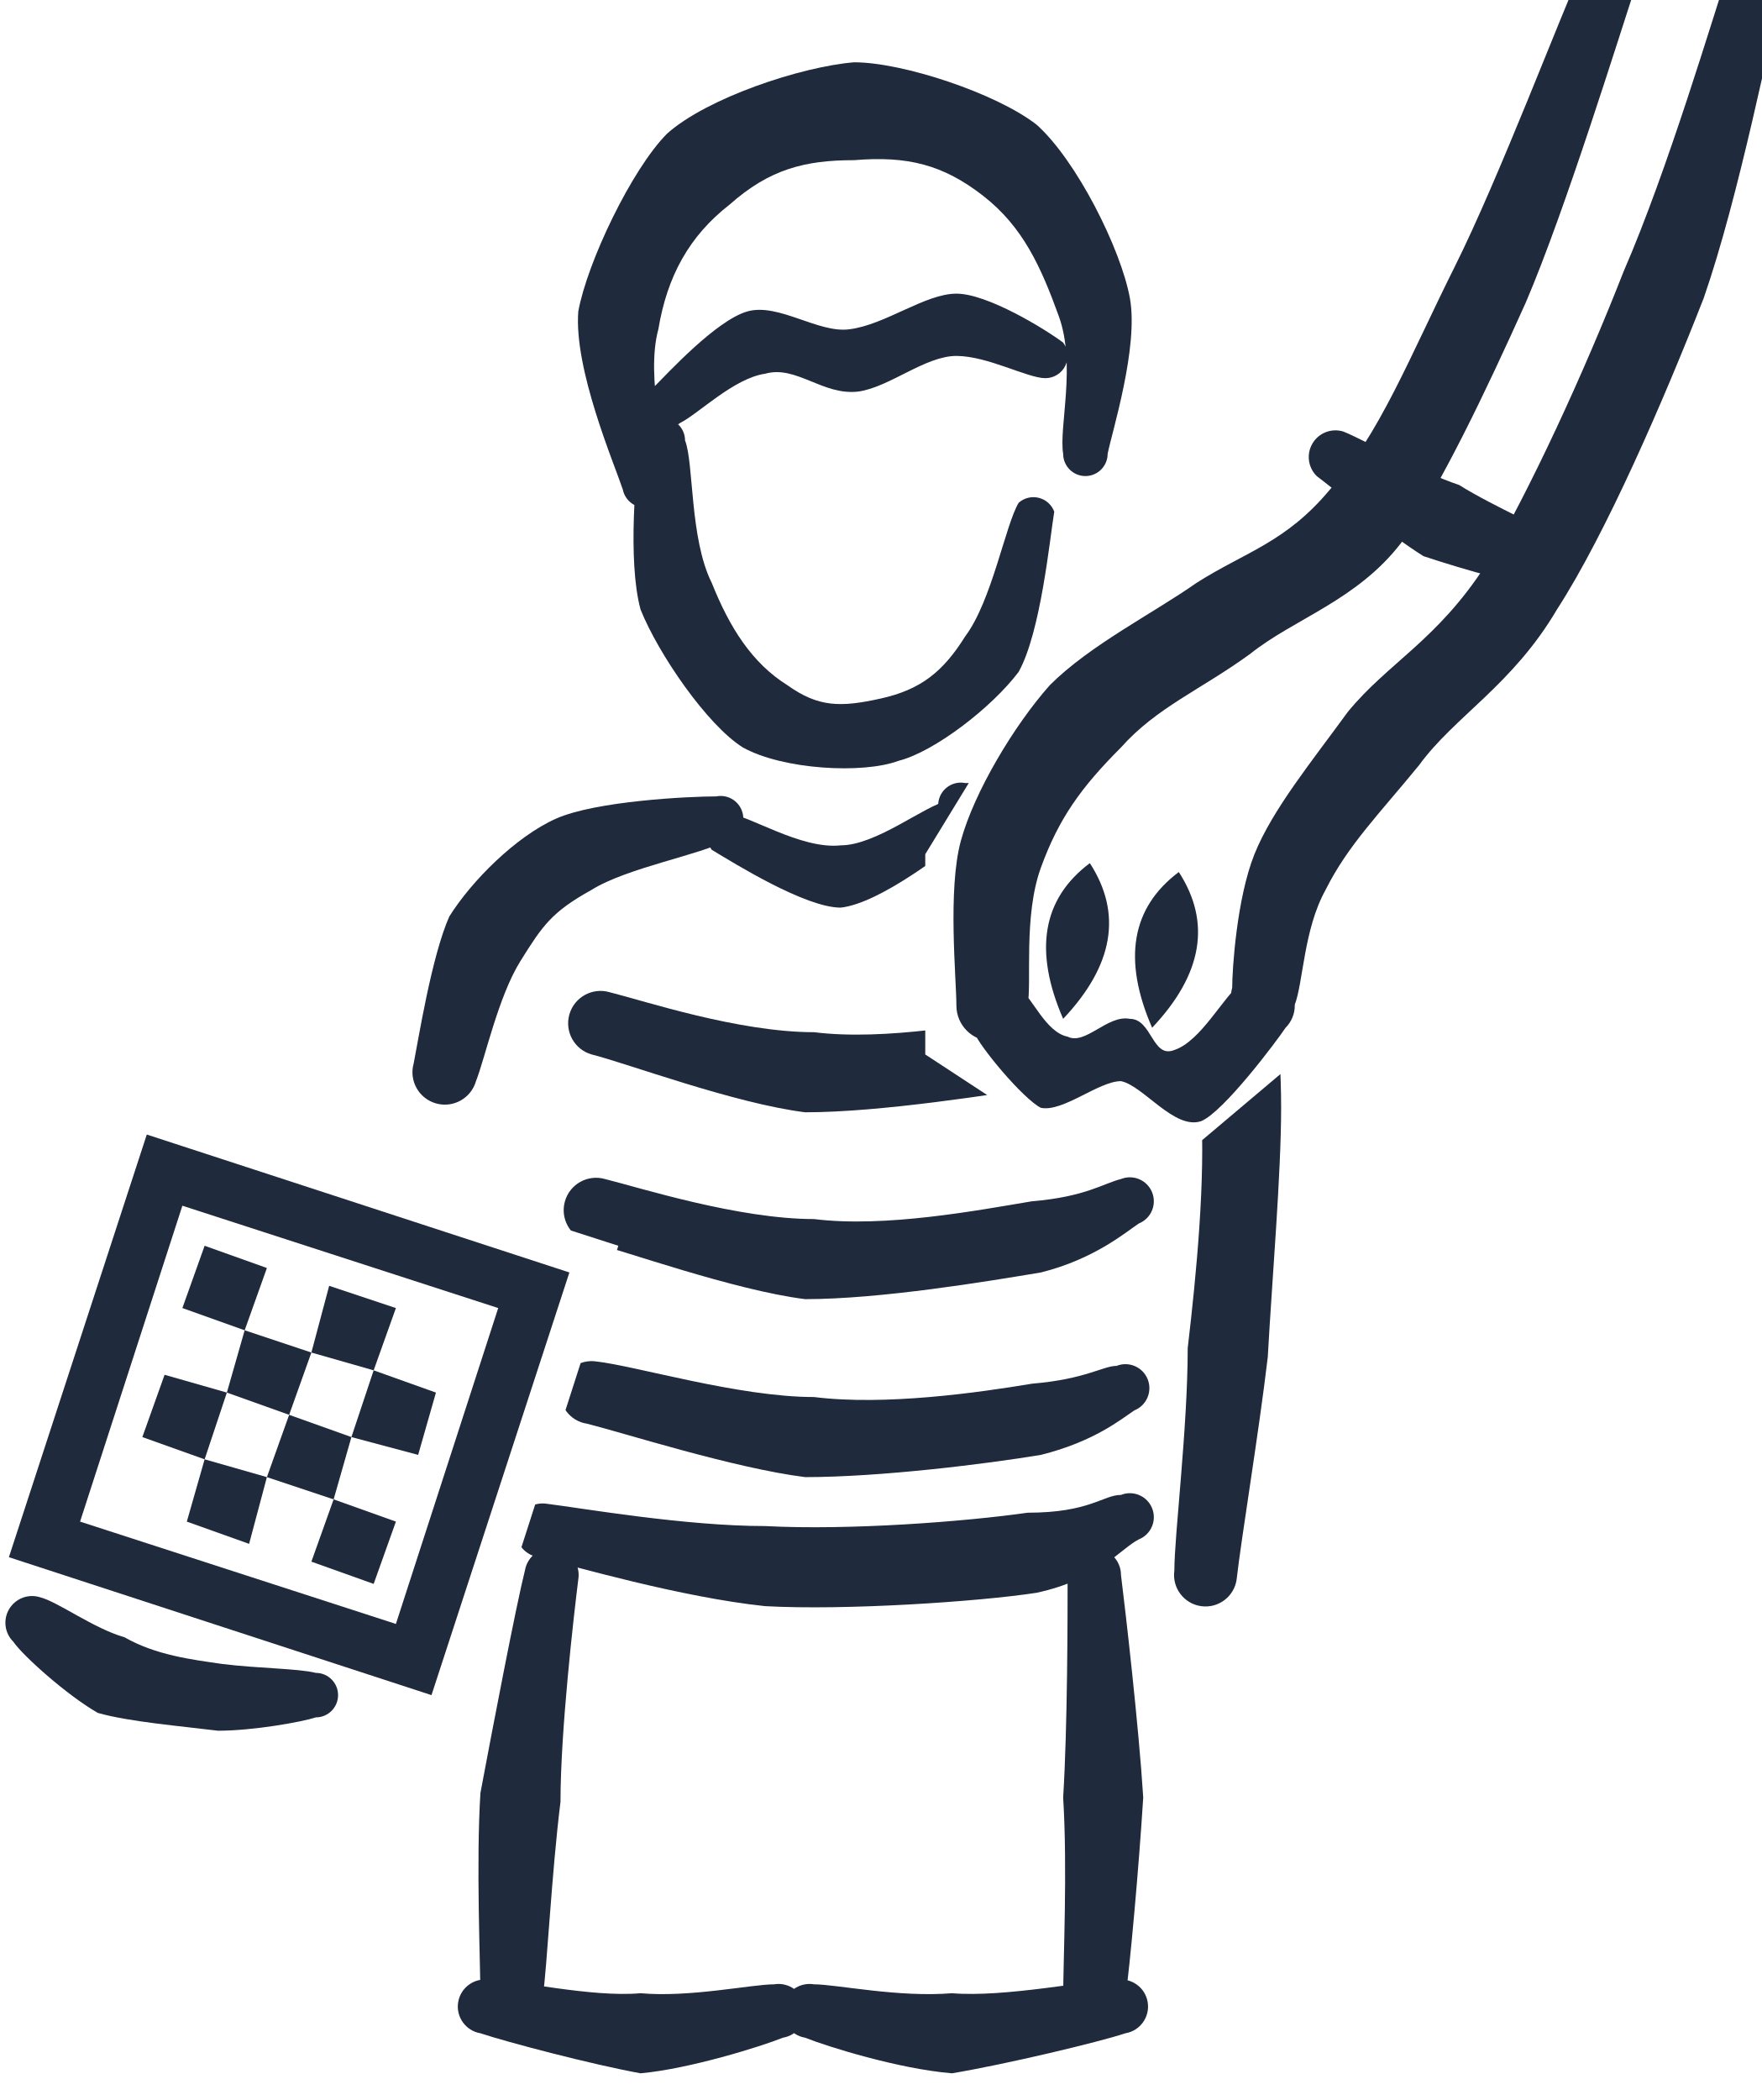
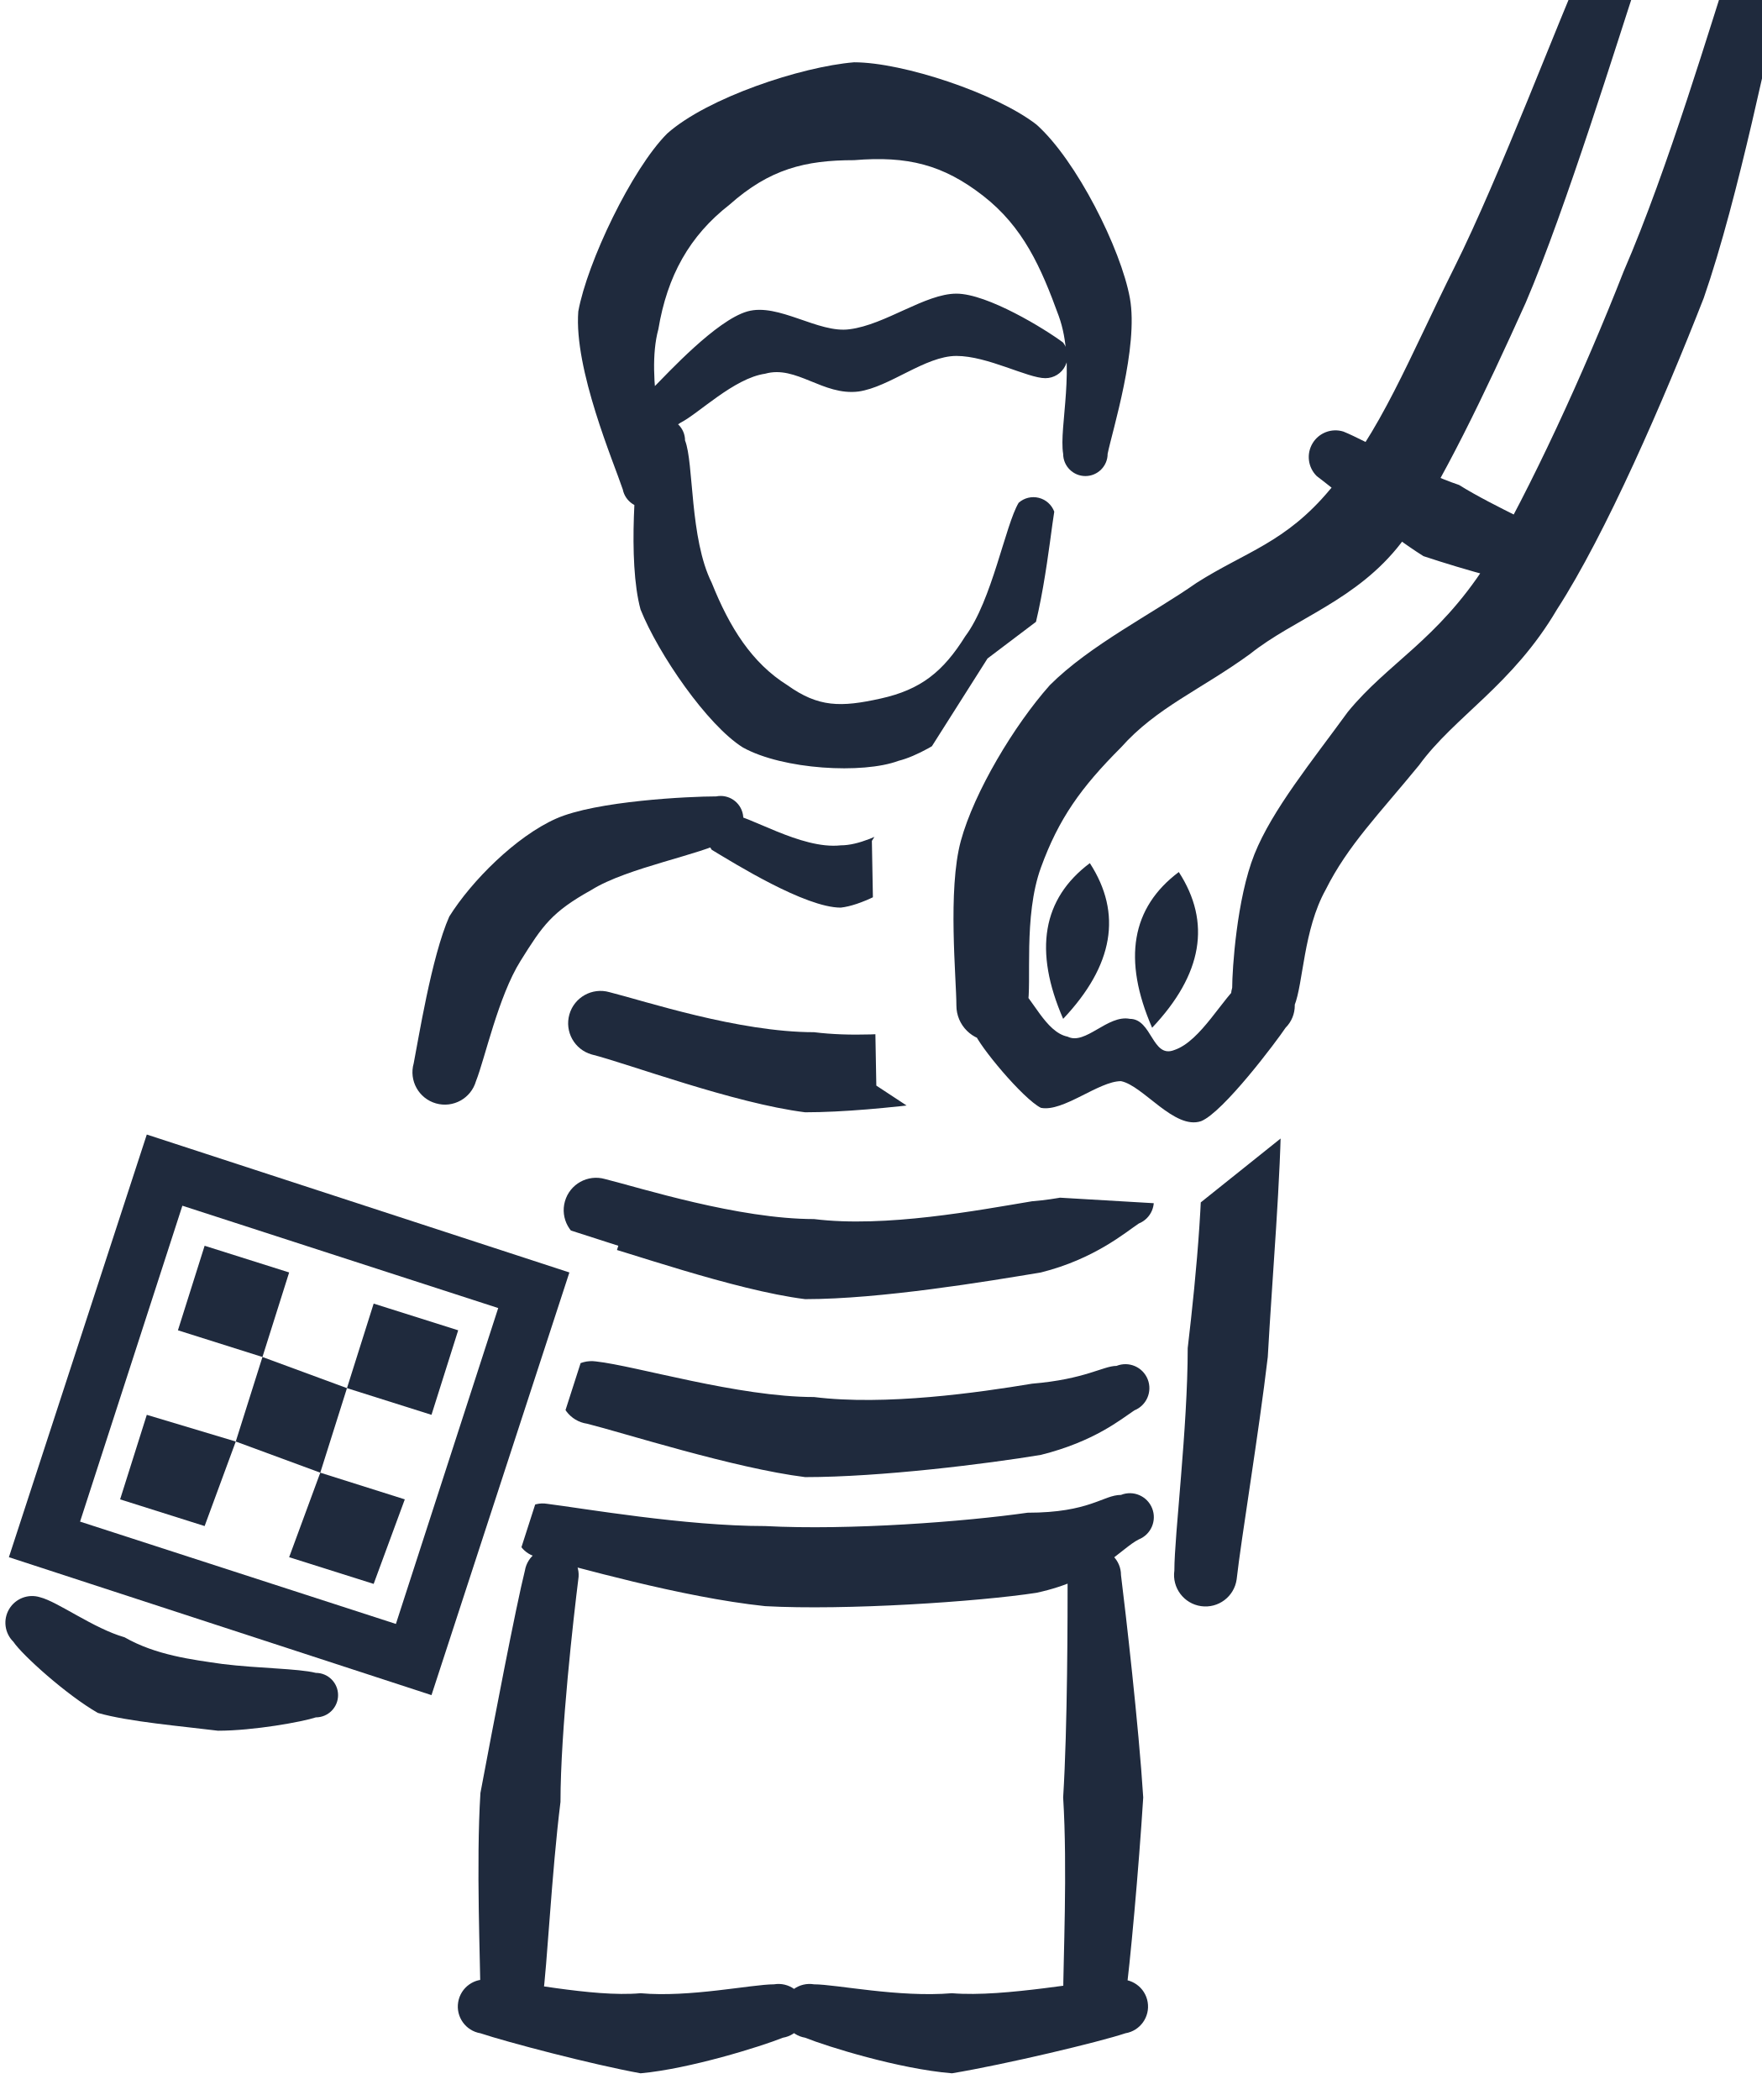
<svg xmlns="http://www.w3.org/2000/svg" viewBox="48 -4 396 472">
  <clipPath id="k">
-     <path clip-rule="evenodd" d="M0 0H650V700H0ZM352 97L317 123L278 152L256 188L256 233L285 252L315 255L347 228L355 189L380 160L412 133ZM75 240l112 36-36 112-112-36z" />
+     <path clip-rule="evenodd" d="M0 0H650V700H0ZM347 87L311 113L270 144L244 185L245 240L283 265L317 267L357 235L367 193L392 165L425 136ZM75 240l112 36-36 112-112-36z" />
  </clipPath>
  <g fill="#1F2A3D">
    <path clip-path="url(#k)" d="M198 104c0-6-5-23-2-34 2-12 7-21 16-28 9-8 17-10 28-10 12-1 20 1 29 8 9 7 13 16 17 27 4 11 0 25 1 31a5 5 0 0 0 10 0c1-5 7-24 5-35-2-11-12-31-21-39-9-7-30-14-41-14-12 1-33 8-42 16-8 8-18 29-20 40-1 13 8 34 10 40a5 5 0 0 0 10-2zM201 91c4-2 12-10 19-11 7-2 13 5 21 4 7-1 15-8 22-8 7 0 16 5 20 5a5 5 0 0 0 4-8c-4-3-17-11-24-11-7 0-16 7-24 8-7 1-16-6-23-4-7 2-18 14-21 17a5 5 0 0 0 6 8zM192 95c-1 6-3 27 0 38 4 10 15 26 23 31 9 5 27 6 35 3 8-2 21-12 27-20 5-9 7-30 8-36a5 5 0 0 0-8-2c-3 5-6 22-12 30-5 8-10 12-19 14-9 2-14 2-21-3-8-5-13-13-17-23-5-10-4-27-6-32a5 5 0 0 0-10 0zM209 175c-6 0-27 1-36 5-9 4-19 14-24 22-4 9-7 28-8 33a7 7 0 0 0 14 4c2-5 5-19 10-27 5-8 7-11 16-16 8-5 25-8 30-11a5 5 0 0 0-2-10zM263 182c6 2 22 3 31 9 9 5 13 10 18 20 5 10 5 19 6 34 1 16-1 37-3 54 0 18-3 42-3 50a7 7 0 0 0 14 2c1-9 5-33 7-50 1-18 3-41 3-56 0-16-2-32-6-42-5-10-18-23-28-28-10-4-31-3-37-3a5 5 0 0 0-2 10zM208 187c5 3 21 13 29 13 9-1 24-13 28-16a5 5 0 0 0-4-8c-5 1-16 10-24 10-9 1-21-7-25-7a5 5 0 0 0-4 8zM169 346c8 2 32 9 51 11 18 1 48-1 61-3 14-3 19-10 23-12a5 5 0 0 0-4-10c-4 0-7 4-21 4-14 2-40 4-59 3-18 0-41-4-49-5a6 6 0 0 0-2 12zM166 349c-2 8-7 34-10 50-1 16 0 38 0 46a7 7 0 0 0 14 0c1-7 2-28 4-44 0-16 3-42 4-50a6 6 0 0 0-12-2zM288 350c0 9 0 34-1 50 1 16 0 37 0 45a7 7 0 0 0 14 0c1-7 3-29 4-45-1-16-4-42-5-50a6 6 0 0 0-12 0zM156 453c6 2 25 7 36 9 11-1 27-6 32-8a6 6 0 0 0-2-12c-5 0-19 3-30 2-11 1-28-3-34-3a6 6 0 0 0-2 12zM229 454c5 2 21 7 33 8 12-2 33-7 39-9a6 6 0 0 0-2-12c-6 0-25 4-37 3-12 1-26-2-31-2a6 6 0 0 0-2 12zM181 233c8 2 32 11 48 13 17 0 42-4 55-6 12-3 18-10 21-12a5 5 0 0 0-4-10c-4 1-8 5-21 6-12 2-33 6-49 4-17 0-38-7-46-9a7 7 0 0 0-4 14zM180 275c8 2 33 11 49 13 17 0 41-4 53-6 12-3 19-9 22-11a5 5 0 0 0-4-10c-4 1-8 4-20 5-12 2-33 6-49 4-17 0-39-7-47-9a7 7 0 0 0-4 14zM180 316c8 2 33 10 49 12 17 0 41-3 53-5 12-3 18-8 21-10a5 5 0 0 0-4-10c-3 0-7 3-19 4-12 2-33 5-49 3-17 0-40-7-49-8a7 7 0 0 0-2 14z" />
-     <path fill-rule="evenodd" d="M81 251l95 31-31 95-95-31zM89 267l-23 71 71 23 23-71zM94 276l14 5-5 14-14-5zM122 285l15 5-5 14-14-4zM103 295l15 5-5 14-14-5zM132 304l14 5-4 14-15-4zM85 305l14 4-5 15-14-5zM113 314l14 5-4 14-15-5zM94 324l14 4-4 15-14-5zM123 333l14 5-5 14-14-5z" />
+     <path fill-rule="evenodd" d="M81 251l95 31-31 95-95-31zM89 267l-23 71 71 23 23-71zM94 276l19 6-6 19-19-6zM132 289l19 6-6 19-19-6zM107 301l19 7-6 19-19-7zM81 314l20 6-7 19-19-6zM120 327l19 6-7 19-19-6z" />
    <path d="M51 365c2 3 12 12 19 16 7 2 19 3 27 4 8 0 19-2 22-3a5 5 0 0 0 0-10c-4-1-13-1-21-2-7-1-15-2-22-6-7-2-15-8-19-9a6 6 0 0 0-6 10zM404-12c-5 11-19 48-29 68-10 20-17 38-28 50-10 12-19 14-30 21-10 7-24 14-33 23-8 9-17 24-20 35-3 11-1 31-1 37a8 8 0 0 0 16 0c1-5-1-20 3-31 4-11 9-18 18-27 8-9 18-13 29-21 10-8 24-12 34-25 9-13 19-34 28-54 9-21 21-60 25-72a6 6 0 0 0-12-4zM437-12c-4 12-14 46-24 69-9 23-21 49-31 66-11 17-22 22-31 33-8 11-17 22-21 32-4 10-5 26-5 30a7 7 0 0 0 14 4c2-5 2-17 7-26 5-10 12-17 21-28 8-11 21-18 31-35 11-17 24-47 33-70 8-23 15-59 18-71a6 6 0 0 0-12-4zM267 228c1 3 11 15 15 17 5 1 13-6 18-6 5 1 12 11 18 9 5-2 17-18 19-21a7 7 0 0 0-10-10c-4 3-9 13-15 15-5 2-5-7-10-7-5-1-10 6-14 4-5-1-8-9-11-11a7 7 0 0 0-10 10zM344 103c4 3 16 13 24 18 9 3 23 7 28 7a6 6 0 0 0 4-10c-4-3-16-8-24-13-9-3-21-10-26-12a6 6 0 0 0-6 10zM293 190q-16 12-6 35 17-18 6-35zM313 192q-16 12-6 35 17-18 6-35z" />
  </g>
</svg>
